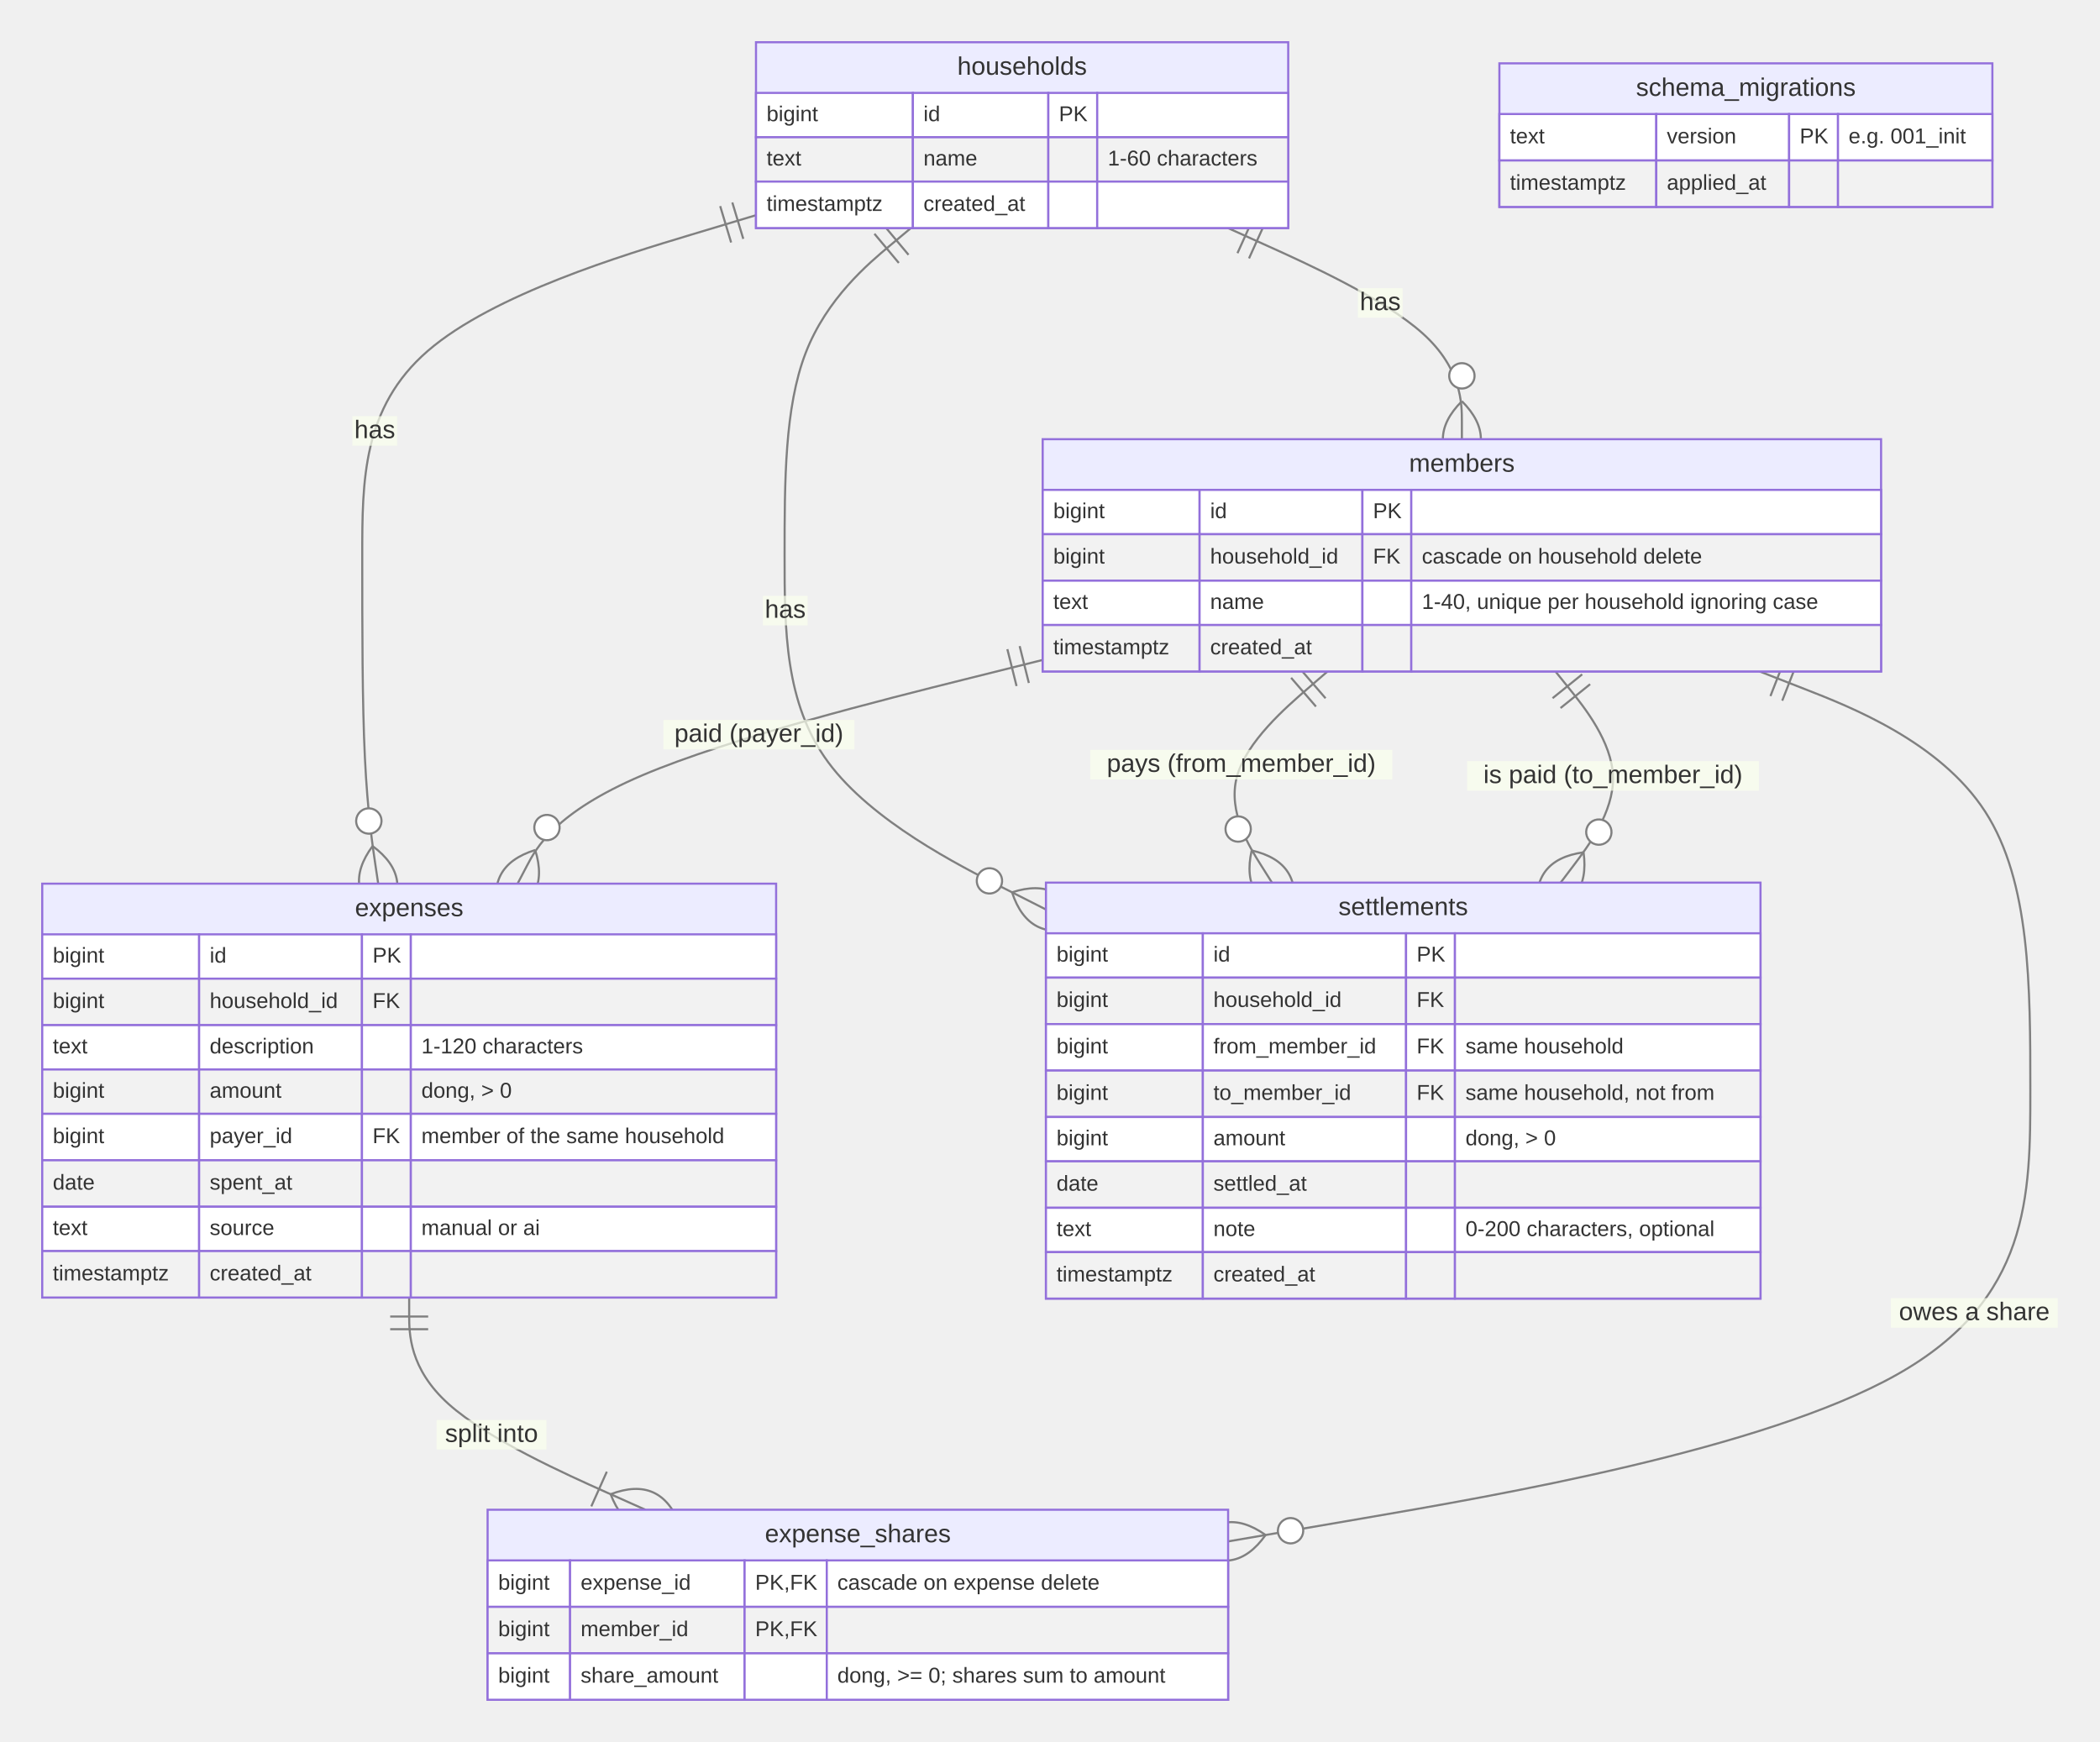
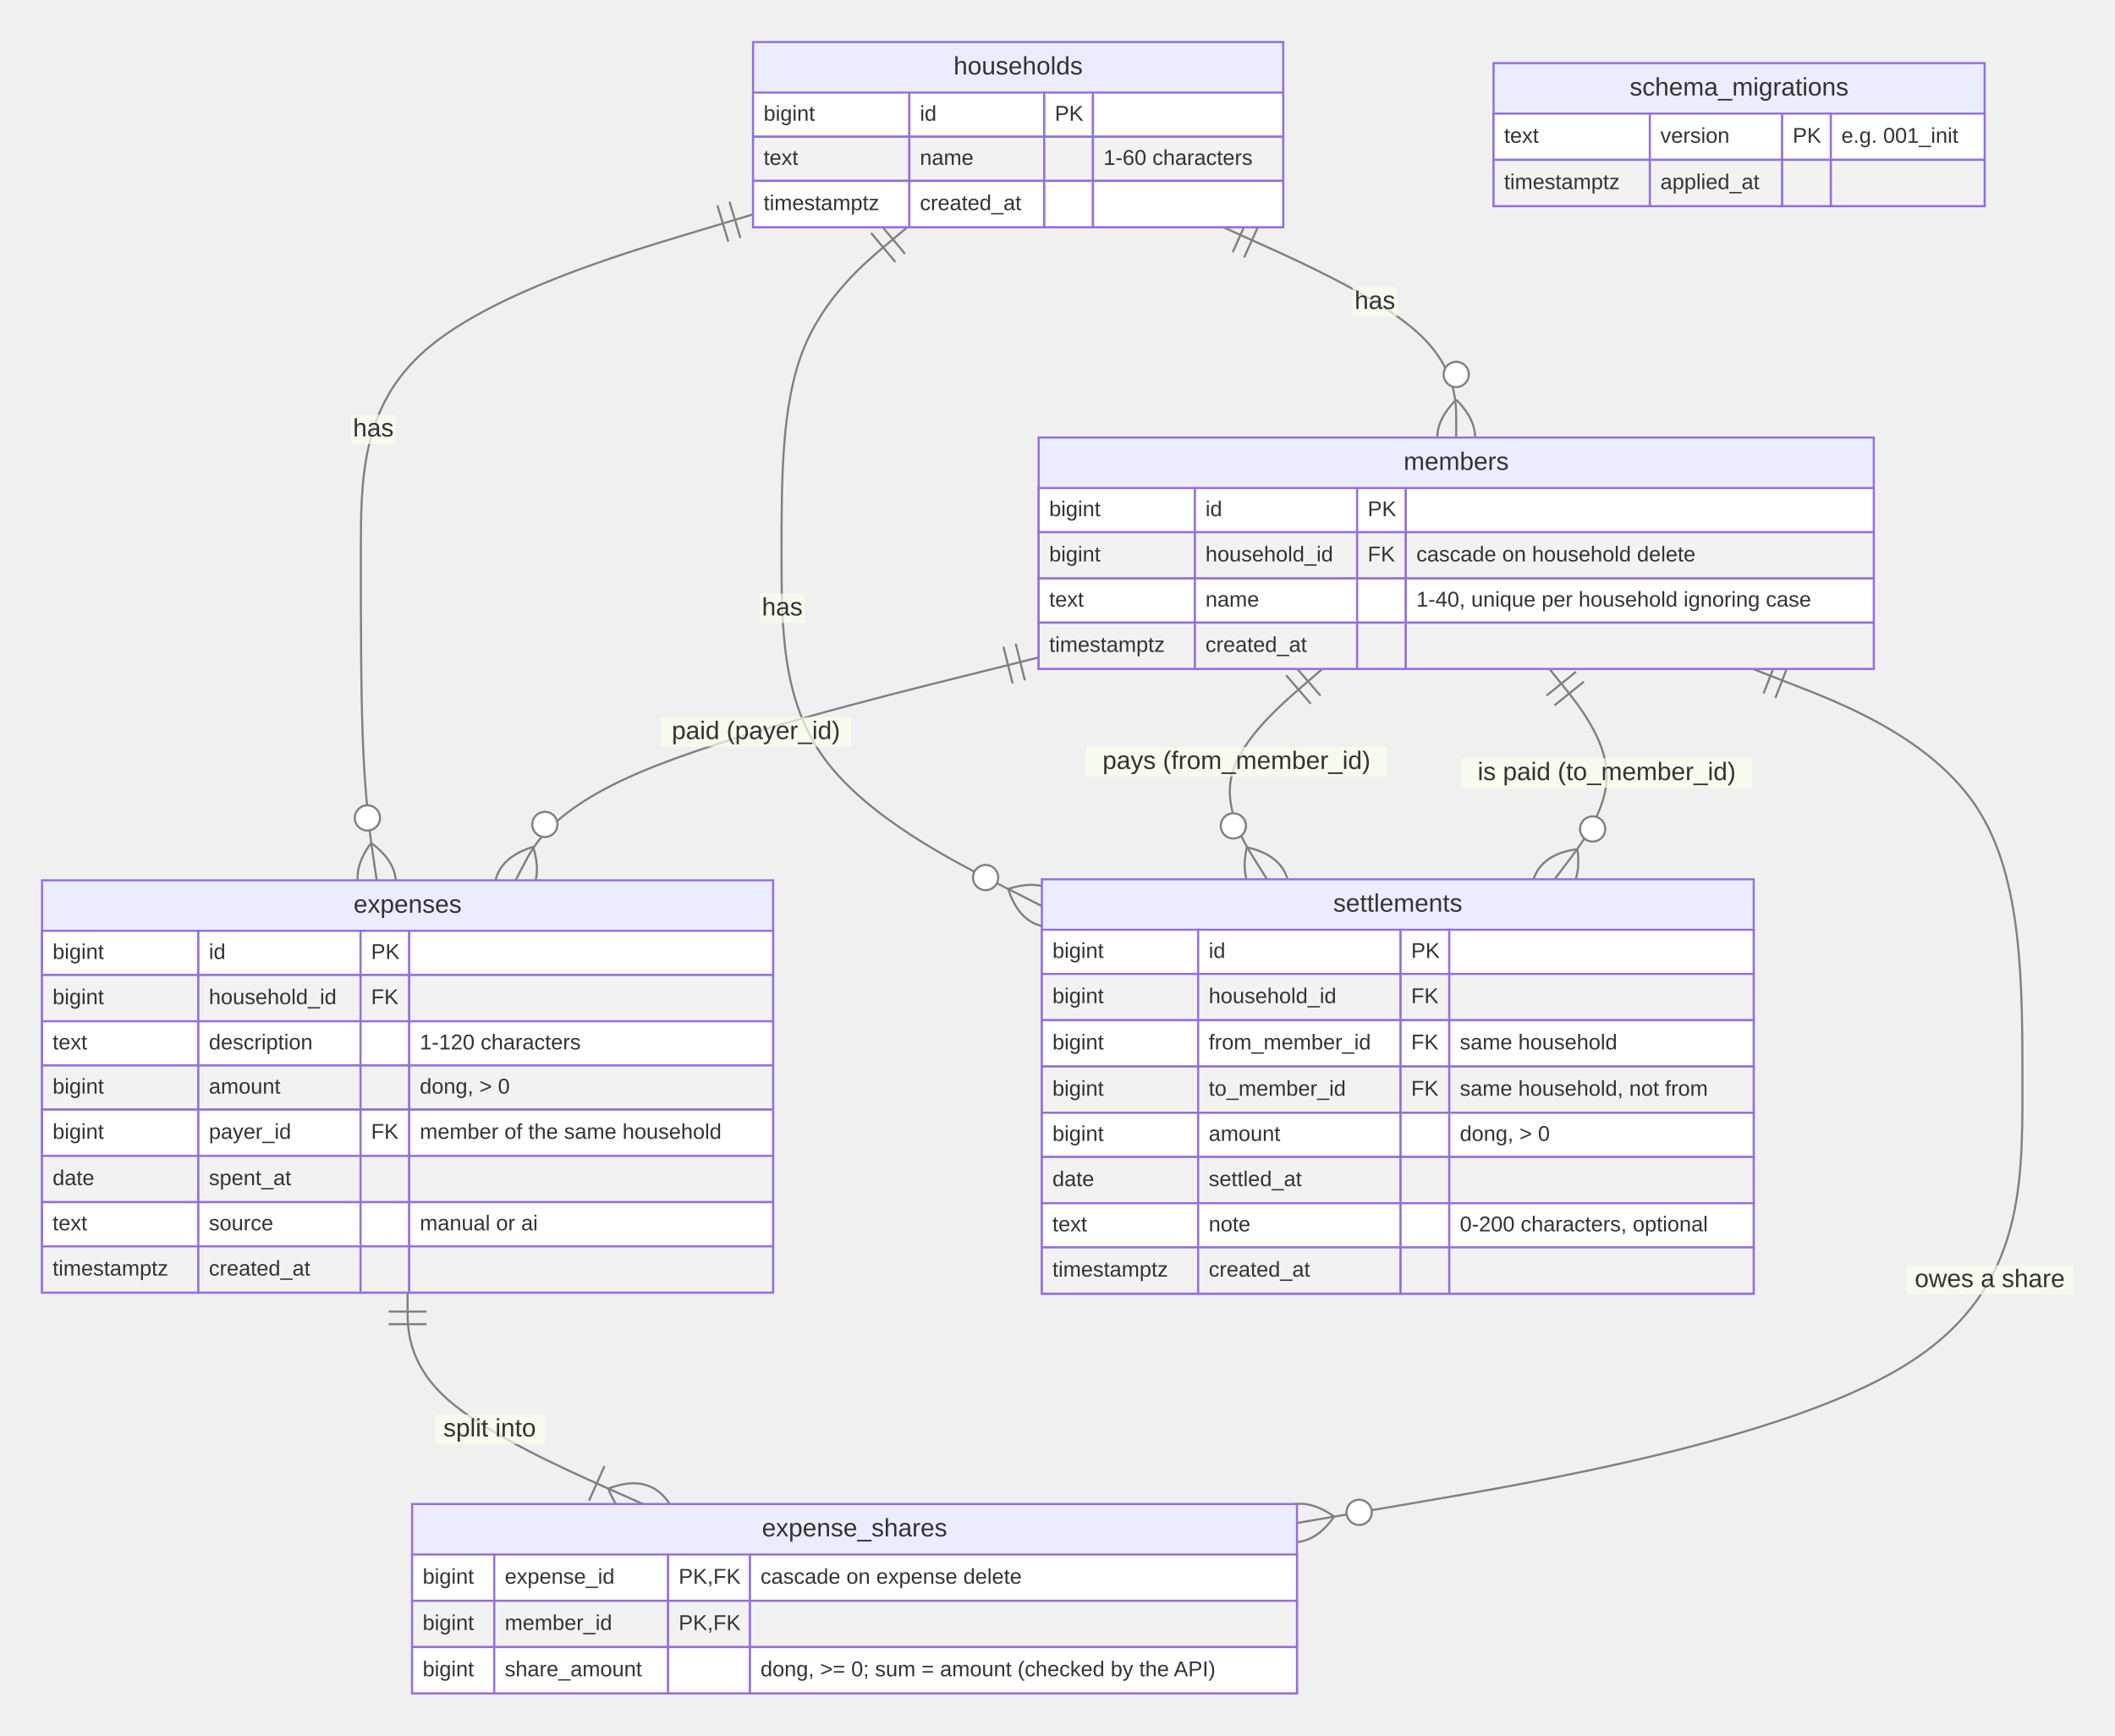
- <svg xmlns="http://www.w3.org/2000/svg" aria-roledescription="er" role="graphics-document document" viewBox="0 0 994.459 825" style="max-width: 994.459px; background-color: white;" width="100%" id="my-svg">
+ <svg xmlns="http://www.w3.org/2000/svg" aria-roledescription="er" role="graphics-document document" viewBox="0 0 1005.459 825" style="max-width: 1005.46px; background-color: white;" width="100%" id="my-svg">
  <style>#my-svg{font-family:"trebuchet ms",verdana,arial,sans-serif;font-size:16px;fill:#333;}#my-svg .error-icon{fill:#552222;}#my-svg .error-text{fill:#552222;stroke:#552222;}#my-svg .edge-thickness-normal{stroke-width:1px;}#my-svg .edge-thickness-thick{stroke-width:3.5px;}#my-svg .edge-pattern-solid{stroke-dasharray:0;}#my-svg .edge-thickness-invisible{stroke-width:0;fill:none;}#my-svg .edge-pattern-dashed{stroke-dasharray:3;}#my-svg .edge-pattern-dotted{stroke-dasharray:2;}#my-svg .marker{fill:#333333;stroke:#333333;}#my-svg .marker.cross{stroke:#333333;}#my-svg svg{font-family:"trebuchet ms",verdana,arial,sans-serif;font-size:16px;}#my-svg p{margin:0;}#my-svg .entityBox{fill:#ECECFF;stroke:#9370DB;}#my-svg .attributeBoxOdd{fill:#ffffff;stroke:#9370DB;}#my-svg .attributeBoxEven{fill:#f2f2f2;stroke:#9370DB;}#my-svg .relationshipLabelBox{fill:hsl(80, 100%, 96.275%);opacity:0.7;background-color:hsl(80, 100%, 96.275%);}#my-svg .relationshipLabelBox rect{opacity:0.5;}#my-svg .relationshipLine{stroke:#333333;}#my-svg .entityTitleText{text-anchor:middle;font-size:18px;fill:#333;}#my-svg #MD_PARENT_START{fill:#f5f5f5!important;stroke:#333333!important;stroke-width:1;}#my-svg #MD_PARENT_END{fill:#f5f5f5!important;stroke:#333333!important;stroke-width:1;}#my-svg :root{--mermaid-font-family:"trebuchet ms",verdana,arial,sans-serif;}</style>
  <g />
  <defs>
    <marker orient="auto" markerHeight="240" markerWidth="190" refY="7" refX="0" id="MD_PARENT_START">
      <path d="M 18,7 L9,13 L1,7 L9,1 Z" />
    </marker>
  </defs>
  <defs>
    <marker orient="auto" markerHeight="28" markerWidth="20" refY="7" refX="19" id="MD_PARENT_END">
      <path d="M 18,7 L9,13 L1,7 L9,1 Z" />
    </marker>
  </defs>
  <defs>
    <marker orient="auto" markerHeight="18" markerWidth="18" refY="9" refX="0" id="ONLY_ONE_START">
      <path d="M9,0 L9,18 M15,0 L15,18" fill="none" stroke="gray" />
    </marker>
  </defs>
  <defs>
    <marker orient="auto" markerHeight="18" markerWidth="18" refY="9" refX="18" id="ONLY_ONE_END">
      <path d="M3,0 L3,18 M9,0 L9,18" fill="none" stroke="gray" />
    </marker>
  </defs>
  <defs>
    <marker orient="auto" markerHeight="18" markerWidth="30" refY="9" refX="0" id="ZERO_OR_ONE_START">
      <circle r="6" cy="9" cx="21" fill="white" stroke="gray" />
      <path d="M9,0 L9,18" fill="none" stroke="gray" />
    </marker>
  </defs>
  <defs>
    <marker orient="auto" markerHeight="18" markerWidth="30" refY="9" refX="30" id="ZERO_OR_ONE_END">
      <circle r="6" cy="9" cx="9" fill="white" stroke="gray" />
      <path d="M21,0 L21,18" fill="none" stroke="gray" />
    </marker>
  </defs>
  <defs>
    <marker orient="auto" markerHeight="36" markerWidth="45" refY="18" refX="18" id="ONE_OR_MORE_START">
      <path d="M0,18 Q 18,0 36,18 Q 18,36 0,18 M42,9 L42,27" fill="none" stroke="gray" />
    </marker>
  </defs>
  <defs>
    <marker orient="auto" markerHeight="36" markerWidth="45" refY="18" refX="27" id="ONE_OR_MORE_END">
      <path d="M3,9 L3,27 M9,18 Q27,0 45,18 Q27,36 9,18" fill="none" stroke="gray" />
    </marker>
  </defs>
  <defs>
    <marker orient="auto" markerHeight="36" markerWidth="57" refY="18" refX="18" id="ZERO_OR_MORE_START">
      <circle r="6" cy="18" cx="48" fill="white" stroke="gray" />
      <path d="M0,18 Q18,0 36,18 Q18,36 0,18" fill="none" stroke="gray" />
    </marker>
  </defs>
  <defs>
    <marker orient="auto" markerHeight="36" markerWidth="57" refY="18" refX="39" id="ZERO_OR_MORE_END">
      <circle r="6" cy="18" cx="9" fill="white" stroke="gray" />
      <path d="M21,18 Q39,0 57,18 Q39,36 21,18" fill="none" stroke="gray" />
    </marker>
  </defs>
  <path style="stroke: gray; fill: none;" marker-start="url(#ONLY_ONE_START)" marker-end="url(#ZERO_OR_MORE_END)" d="M581.501,108L599.964,116.333C618.426,124.667,655.351,141.333,673.814,158C692.276,174.667,692.276,191.333,692.276,199.667L692.276,208" class="er relationshipLine" />
  <path style="stroke: gray; fill: none;" marker-start="url(#ONLY_ONE_START)" marker-end="url(#ZERO_OR_MORE_END)" d="M358.002,101.909L326.926,111.257C295.849,120.606,233.697,139.303,202.62,166.151C171.544,193,171.544,228,171.544,263C171.544,298,171.544,333,172.803,358.917C174.063,384.833,176.582,401.667,177.842,410.083L179.101,418.5" class="er relationshipLine" />
  <path style="stroke: gray; fill: none;" marker-start="url(#ONLY_ONE_START)" marker-end="url(#ZERO_OR_MORE_END)" d="M431.371,108L421.4,116.333C411.429,124.667,391.486,141.333,381.515,167.167C371.544,193,371.544,228,371.544,263C371.544,298,371.544,333,392.171,360.956C412.799,388.913,454.055,409.825,474.683,420.281L495.311,430.738" class="er relationshipLine" />
  <path style="stroke: gray; fill: none;" marker-start="url(#ONLY_ONE_START)" marker-end="url(#ZERO_OR_MORE_END)" d="M493.767,312.541L456.73,321.784C419.693,331.027,345.618,349.514,304.173,367.173C262.727,384.833,253.911,401.667,249.503,410.083L245.094,418.5" class="er relationshipLine" />
  <path style="stroke: gray; fill: none;" marker-start="url(#ONLY_ONE_START)" marker-end="url(#ONE_OR_MORE_END)" d="M193.767,614.5L193.767,622.917C193.767,631.333,193.767,648.167,212.405,664.917C231.043,681.667,268.32,698.333,286.958,706.667L305.596,715" class="er relationshipLine" />
-   <path style="stroke: gray; fill: none;" marker-start="url(#ONLY_ONE_START)" marker-end="url(#ZERO_OR_MORE_END)" d="M833.28,318L854.644,326.333C876.008,334.667,918.737,351.333,940.101,384.417C961.465,417.5,961.465,467,961.465,516.5C961.465,566,961.465,615.5,898.151,651.083C834.836,686.667,708.207,708.333,644.893,719.166L581.579,730" class="er relationshipLine" />
+   <path style="stroke: gray; fill: none;" marker-start="url(#ONLY_ONE_START)" marker-end="url(#ZERO_OR_MORE_END)" d="M833.28,318L854.644,326.333C876.008,334.667,918.737,351.333,940.101,384.417C961.465,417.5,961.465,467,961.465,516.5C961.465,566,961.465,615.5,903.982,650.086C846.499,684.671,731.532,704.342,674.049,714.178L616.566,724.013" class="er relationshipLine" />
  <path style="stroke: gray; fill: none;" marker-start="url(#ONLY_ONE_START)" marker-end="url(#ZERO_OR_MORE_END)" d="M628.645,318L619.004,326.333C609.363,334.667,590.08,351.333,585.698,368C581.315,384.667,591.831,401.333,597.089,409.667L602.347,418" class="er relationshipLine" />
  <path style="stroke: gray; fill: none;" marker-start="url(#ONLY_ONE_START)" marker-end="url(#ZERO_OR_MORE_END)" d="M736.588,318L743.301,326.333C750.015,334.667,763.443,351.333,763.851,368C764.259,384.667,751.647,401.333,745.341,409.667L739.035,418" class="er relationshipLine" />
  <g transform="translate(358.0023,20 )" id="entity-households-91029401-8cf3-5e68-b211-64253104b0e3">
    <rect height="88" width="252.035" y="0" x="0" class="er entityBox" />
    <text style="dominant-baseline: middle; text-anchor: middle; font-size: 12px;" transform="translate(126.0173,12)" y="0" x="0" id="text-entity-households-91029401-8cf3-5e68-b211-64253104b0e3" class="er entityLabel">households</text>
    <rect height="21" width="74.297" y="24" x="0" class="er attributeBoxOdd" />
    <text style="dominant-baseline: middle; font-size: 10.2px;" transform="translate(5,34.5)" y="0" x="0" id="text-entity-households-91029401-8cf3-5e68-b211-64253104b0e3-attr-1-type" class="er entityLabel">bigint</text>
    <rect height="21" width="64.141" y="24" x="74.297" class="er attributeBoxOdd" />
    <text style="dominant-baseline: middle; font-size: 10.2px;" transform="translate(79.29688,34.5)" y="0" x="0" id="text-entity-households-91029401-8cf3-5e68-b211-64253104b0e3-attr-1-name" class="er entityLabel">id</text>
    <rect height="21" width="23.143" y="24" x="138.438" class="er attributeBoxOdd" />
    <text style="dominant-baseline: middle; font-size: 10.2px;" transform="translate(143.4382,34.5)" y="0" x="0" id="text-entity-households-91029401-8cf3-5e68-b211-64253104b0e3-attr-1-key" class="er entityLabel">PK</text>
    <rect height="21" width="90.453" y="24" x="161.582" class="er attributeBoxOdd" />
    <text style="dominant-baseline: middle; font-size: 10.2px;" transform="translate(166.5815,34.5)" y="0" x="0" id="text-entity-households-91029401-8cf3-5e68-b211-64253104b0e3-attr-1-comment" class="er entityLabel" />
    <rect height="21" width="74.297" y="45" x="0" class="er attributeBoxEven" />
    <text style="dominant-baseline: middle; font-size: 10.2px;" transform="translate(5,55.5)" y="0" x="0" id="text-entity-households-91029401-8cf3-5e68-b211-64253104b0e3-attr-2-type" class="er entityLabel">text</text>
    <rect height="21" width="64.141" y="45" x="74.297" class="er attributeBoxEven" />
    <text style="dominant-baseline: middle; font-size: 10.2px;" transform="translate(79.29688,55.5)" y="0" x="0" id="text-entity-households-91029401-8cf3-5e68-b211-64253104b0e3-attr-2-name" class="er entityLabel">name</text>
    <rect height="21" width="23.143" y="45" x="138.438" class="er attributeBoxEven" />
    <text style="dominant-baseline: middle; font-size: 10.2px;" transform="translate(143.4382,55.5)" y="0" x="0" id="text-entity-households-91029401-8cf3-5e68-b211-64253104b0e3-attr-2-key" class="er entityLabel" />
    <rect height="21" width="90.453" y="45" x="161.582" class="er attributeBoxEven" />
    <text style="dominant-baseline: middle; font-size: 10.2px;" transform="translate(166.5815,55.5)" y="0" x="0" id="text-entity-households-91029401-8cf3-5e68-b211-64253104b0e3-attr-2-comment" class="er entityLabel">1-60 characters</text>
    <rect height="22" width="74.297" y="66" x="0" class="er attributeBoxOdd" />
    <text style="dominant-baseline: middle; font-size: 10.2px;" transform="translate(5,77)" y="0" x="0" id="text-entity-households-91029401-8cf3-5e68-b211-64253104b0e3-attr-3-type" class="er entityLabel">timestamptz</text>
    <rect height="22" width="64.141" y="66" x="74.297" class="er attributeBoxOdd" />
    <text style="dominant-baseline: middle; font-size: 10.2px;" transform="translate(79.29688,77)" y="0" x="0" id="text-entity-households-91029401-8cf3-5e68-b211-64253104b0e3-attr-3-name" class="er entityLabel">created_at</text>
    <rect height="22" width="23.143" y="66" x="138.438" class="er attributeBoxOdd" />
    <text style="dominant-baseline: middle; font-size: 10.2px;" transform="translate(143.4382,77)" y="0" x="0" id="text-entity-households-91029401-8cf3-5e68-b211-64253104b0e3-attr-3-key" class="er entityLabel" />
    <rect height="22" width="90.453" y="66" x="161.582" class="er attributeBoxOdd" />
    <text style="dominant-baseline: middle; font-size: 10.2px;" transform="translate(166.5815,77)" y="0" x="0" id="text-entity-households-91029401-8cf3-5e68-b211-64253104b0e3-attr-3-comment" class="er entityLabel" />
  </g>
  <g transform="translate(493.767,208 )" id="entity-members-18123147-34a7-56bb-9d31-e3e8dd51e5b0">
    <rect height="110" width="397.018" y="0" x="0" class="er entityBox" />
    <text style="dominant-baseline: middle; text-anchor: middle; font-size: 12px;" transform="translate(198.5092,12)" y="0" x="0" id="text-entity-members-18123147-34a7-56bb-9d31-e3e8dd51e5b0" class="er entityLabel">members</text>
    <rect height="21" width="74.297" y="24" x="0" class="er attributeBoxOdd" />
    <text style="dominant-baseline: middle; font-size: 10.2px;" transform="translate(5,34.5)" y="0" x="0" id="text-entity-members-18123147-34a7-56bb-9d31-e3e8dd51e5b0-attr-1-type" class="er entityLabel">bigint</text>
    <rect height="21" width="77.109" y="24" x="74.297" class="er attributeBoxOdd" />
    <text style="dominant-baseline: middle; font-size: 10.2px;" transform="translate(79.29688,34.5)" y="0" x="0" id="text-entity-members-18123147-34a7-56bb-9d31-e3e8dd51e5b0-attr-1-name" class="er entityLabel">id</text>
    <rect height="21" width="23.143" y="24" x="151.406" class="er attributeBoxOdd" />
    <text style="dominant-baseline: middle; font-size: 10.2px;" transform="translate(156.4062,34.5)" y="0" x="0" id="text-entity-members-18123147-34a7-56bb-9d31-e3e8dd51e5b0-attr-1-key" class="er entityLabel">PK</text>
    <rect height="21" width="222.469" y="24" x="174.55" class="er attributeBoxOdd" />
    <text style="dominant-baseline: middle; font-size: 10.2px;" transform="translate(179.5496,34.5)" y="0" x="0" id="text-entity-members-18123147-34a7-56bb-9d31-e3e8dd51e5b0-attr-1-comment" class="er entityLabel" />
    <rect height="22" width="74.297" y="45" x="0" class="er attributeBoxEven" />
    <text style="dominant-baseline: middle; font-size: 10.2px;" transform="translate(5,56)" y="0" x="0" id="text-entity-members-18123147-34a7-56bb-9d31-e3e8dd51e5b0-attr-2-type" class="er entityLabel">bigint</text>
    <rect height="22" width="77.109" y="45" x="74.297" class="er attributeBoxEven" />
    <text style="dominant-baseline: middle; font-size: 10.2px;" transform="translate(79.29688,56)" y="0" x="0" id="text-entity-members-18123147-34a7-56bb-9d31-e3e8dd51e5b0-attr-2-name" class="er entityLabel">household_id</text>
    <rect height="22" width="23.143" y="45" x="151.406" class="er attributeBoxEven" />
    <text style="dominant-baseline: middle; font-size: 10.2px;" transform="translate(156.4062,56)" y="0" x="0" id="text-entity-members-18123147-34a7-56bb-9d31-e3e8dd51e5b0-attr-2-key" class="er entityLabel">FK</text>
    <rect height="22" width="222.469" y="45" x="174.55" class="er attributeBoxEven" />
    <text style="dominant-baseline: middle; font-size: 10.2px;" transform="translate(179.5496,56)" y="0" x="0" id="text-entity-members-18123147-34a7-56bb-9d31-e3e8dd51e5b0-attr-2-comment" class="er entityLabel">cascade on household delete</text>
    <rect height="21" width="74.297" y="67" x="0" class="er attributeBoxOdd" />
    <text style="dominant-baseline: middle; font-size: 10.2px;" transform="translate(5,77.5)" y="0" x="0" id="text-entity-members-18123147-34a7-56bb-9d31-e3e8dd51e5b0-attr-3-type" class="er entityLabel">text</text>
    <rect height="21" width="77.109" y="67" x="74.297" class="er attributeBoxOdd" />
    <text style="dominant-baseline: middle; font-size: 10.2px;" transform="translate(79.29688,77.5)" y="0" x="0" id="text-entity-members-18123147-34a7-56bb-9d31-e3e8dd51e5b0-attr-3-name" class="er entityLabel">name</text>
    <rect height="21" width="23.143" y="67" x="151.406" class="er attributeBoxOdd" />
    <text style="dominant-baseline: middle; font-size: 10.2px;" transform="translate(156.4062,77.5)" y="0" x="0" id="text-entity-members-18123147-34a7-56bb-9d31-e3e8dd51e5b0-attr-3-key" class="er entityLabel" />
    <rect height="21" width="222.469" y="67" x="174.55" class="er attributeBoxOdd" />
    <text style="dominant-baseline: middle; font-size: 10.2px;" transform="translate(179.5496,77.5)" y="0" x="0" id="text-entity-members-18123147-34a7-56bb-9d31-e3e8dd51e5b0-attr-3-comment" class="er entityLabel">1-40, unique per household ignoring case</text>
    <rect height="22" width="74.297" y="88" x="0" class="er attributeBoxEven" />
    <text style="dominant-baseline: middle; font-size: 10.2px;" transform="translate(5,99)" y="0" x="0" id="text-entity-members-18123147-34a7-56bb-9d31-e3e8dd51e5b0-attr-4-type" class="er entityLabel">timestamptz</text>
    <rect height="22" width="77.109" y="88" x="74.297" class="er attributeBoxEven" />
    <text style="dominant-baseline: middle; font-size: 10.2px;" transform="translate(79.29688,99)" y="0" x="0" id="text-entity-members-18123147-34a7-56bb-9d31-e3e8dd51e5b0-attr-4-name" class="er entityLabel">created_at</text>
    <rect height="22" width="23.143" y="88" x="151.406" class="er attributeBoxEven" />
    <text style="dominant-baseline: middle; font-size: 10.2px;" transform="translate(156.4062,99)" y="0" x="0" id="text-entity-members-18123147-34a7-56bb-9d31-e3e8dd51e5b0-attr-4-key" class="er entityLabel" />
    <rect height="22" width="222.469" y="88" x="174.55" class="er attributeBoxEven" />
    <text style="dominant-baseline: middle; font-size: 10.2px;" transform="translate(179.5496,99)" y="0" x="0" id="text-entity-members-18123147-34a7-56bb-9d31-e3e8dd51e5b0-attr-4-comment" class="er entityLabel" />
  </g>
  <g transform="translate(20,418.5 )" id="entity-expenses-d595b915-49dc-5fe0-9d49-0576019ba716">
    <rect height="196" width="347.534" y="0" x="0" class="er entityBox" />
    <text style="dominant-baseline: middle; text-anchor: middle; font-size: 12px;" transform="translate(173.767,12)" y="0" x="0" id="text-entity-expenses-d595b915-49dc-5fe0-9d49-0576019ba716" class="er entityLabel">expenses</text>
    <rect height="21" width="74.297" y="24" x="0" class="er attributeBoxOdd" />
    <text style="dominant-baseline: middle; font-size: 10.2px;" transform="translate(5,34.5)" y="0" x="0" id="text-entity-expenses-d595b915-49dc-5fe0-9d49-0576019ba716-attr-1-type" class="er entityLabel">bigint</text>
    <rect height="21" width="77.109" y="24" x="74.297" class="er attributeBoxOdd" />
    <text style="dominant-baseline: middle; font-size: 10.2px;" transform="translate(79.29688,34.5)" y="0" x="0" id="text-entity-expenses-d595b915-49dc-5fe0-9d49-0576019ba716-attr-1-name" class="er entityLabel">id</text>
    <rect height="21" width="23.143" y="24" x="151.406" class="er attributeBoxOdd" />
    <text style="dominant-baseline: middle; font-size: 10.2px;" transform="translate(156.4062,34.5)" y="0" x="0" id="text-entity-expenses-d595b915-49dc-5fe0-9d49-0576019ba716-attr-1-key" class="er entityLabel">PK</text>
    <rect height="21" width="172.984" y="24" x="174.55" class="er attributeBoxOdd" />
    <text style="dominant-baseline: middle; font-size: 10.2px;" transform="translate(179.5496,34.5)" y="0" x="0" id="text-entity-expenses-d595b915-49dc-5fe0-9d49-0576019ba716-attr-1-comment" class="er entityLabel" />
    <rect height="22" width="74.297" y="45" x="0" class="er attributeBoxEven" />
    <text style="dominant-baseline: middle; font-size: 10.2px;" transform="translate(5,56)" y="0" x="0" id="text-entity-expenses-d595b915-49dc-5fe0-9d49-0576019ba716-attr-2-type" class="er entityLabel">bigint</text>
    <rect height="22" width="77.109" y="45" x="74.297" class="er attributeBoxEven" />
    <text style="dominant-baseline: middle; font-size: 10.2px;" transform="translate(79.29688,56)" y="0" x="0" id="text-entity-expenses-d595b915-49dc-5fe0-9d49-0576019ba716-attr-2-name" class="er entityLabel">household_id</text>
    <rect height="22" width="23.143" y="45" x="151.406" class="er attributeBoxEven" />
    <text style="dominant-baseline: middle; font-size: 10.2px;" transform="translate(156.4062,56)" y="0" x="0" id="text-entity-expenses-d595b915-49dc-5fe0-9d49-0576019ba716-attr-2-key" class="er entityLabel">FK</text>
    <rect height="22" width="172.984" y="45" x="174.55" class="er attributeBoxEven" />
    <text style="dominant-baseline: middle; font-size: 10.2px;" transform="translate(179.5496,56)" y="0" x="0" id="text-entity-expenses-d595b915-49dc-5fe0-9d49-0576019ba716-attr-2-comment" class="er entityLabel" />
    <rect height="21" width="74.297" y="67" x="0" class="er attributeBoxOdd" />
    <text style="dominant-baseline: middle; font-size: 10.2px;" transform="translate(5,77.5)" y="0" x="0" id="text-entity-expenses-d595b915-49dc-5fe0-9d49-0576019ba716-attr-3-type" class="er entityLabel">text</text>
    <rect height="21" width="77.109" y="67" x="74.297" class="er attributeBoxOdd" />
    <text style="dominant-baseline: middle; font-size: 10.2px;" transform="translate(79.29688,77.5)" y="0" x="0" id="text-entity-expenses-d595b915-49dc-5fe0-9d49-0576019ba716-attr-3-name" class="er entityLabel">description</text>
    <rect height="21" width="23.143" y="67" x="151.406" class="er attributeBoxOdd" />
    <text style="dominant-baseline: middle; font-size: 10.2px;" transform="translate(156.4062,77.5)" y="0" x="0" id="text-entity-expenses-d595b915-49dc-5fe0-9d49-0576019ba716-attr-3-key" class="er entityLabel" />
    <rect height="21" width="172.984" y="67" x="174.55" class="er attributeBoxOdd" />
    <text style="dominant-baseline: middle; font-size: 10.2px;" transform="translate(179.5496,77.5)" y="0" x="0" id="text-entity-expenses-d595b915-49dc-5fe0-9d49-0576019ba716-attr-3-comment" class="er entityLabel">1-120 characters</text>
    <rect height="21" width="74.297" y="88" x="0" class="er attributeBoxEven" />
    <text style="dominant-baseline: middle; font-size: 10.2px;" transform="translate(5,98.5)" y="0" x="0" id="text-entity-expenses-d595b915-49dc-5fe0-9d49-0576019ba716-attr-4-type" class="er entityLabel">bigint</text>
    <rect height="21" width="77.109" y="88" x="74.297" class="er attributeBoxEven" />
    <text style="dominant-baseline: middle; font-size: 10.2px;" transform="translate(79.29688,98.5)" y="0" x="0" id="text-entity-expenses-d595b915-49dc-5fe0-9d49-0576019ba716-attr-4-name" class="er entityLabel">amount</text>
    <rect height="21" width="23.143" y="88" x="151.406" class="er attributeBoxEven" />
    <text style="dominant-baseline: middle; font-size: 10.2px;" transform="translate(156.4062,98.5)" y="0" x="0" id="text-entity-expenses-d595b915-49dc-5fe0-9d49-0576019ba716-attr-4-key" class="er entityLabel" />
    <rect height="21" width="172.984" y="88" x="174.55" class="er attributeBoxEven" />
    <text style="dominant-baseline: middle; font-size: 10.2px;" transform="translate(179.5496,98.5)" y="0" x="0" id="text-entity-expenses-d595b915-49dc-5fe0-9d49-0576019ba716-attr-4-comment" class="er entityLabel">dong, &gt; 0</text>
    <rect height="22" width="74.297" y="109" x="0" class="er attributeBoxOdd" />
    <text style="dominant-baseline: middle; font-size: 10.2px;" transform="translate(5,120)" y="0" x="0" id="text-entity-expenses-d595b915-49dc-5fe0-9d49-0576019ba716-attr-5-type" class="er entityLabel">bigint</text>
    <rect height="22" width="77.109" y="109" x="74.297" class="er attributeBoxOdd" />
    <text style="dominant-baseline: middle; font-size: 10.2px;" transform="translate(79.29688,120)" y="0" x="0" id="text-entity-expenses-d595b915-49dc-5fe0-9d49-0576019ba716-attr-5-name" class="er entityLabel">payer_id</text>
    <rect height="22" width="23.143" y="109" x="151.406" class="er attributeBoxOdd" />
    <text style="dominant-baseline: middle; font-size: 10.2px;" transform="translate(156.4062,120)" y="0" x="0" id="text-entity-expenses-d595b915-49dc-5fe0-9d49-0576019ba716-attr-5-key" class="er entityLabel">FK</text>
    <rect height="22" width="172.984" y="109" x="174.55" class="er attributeBoxOdd" />
    <text style="dominant-baseline: middle; font-size: 10.2px;" transform="translate(179.5496,120)" y="0" x="0" id="text-entity-expenses-d595b915-49dc-5fe0-9d49-0576019ba716-attr-5-comment" class="er entityLabel">member of the same household</text>
    <rect height="22" width="74.297" y="131" x="0" class="er attributeBoxEven" />
    <text style="dominant-baseline: middle; font-size: 10.2px;" transform="translate(5,142)" y="0" x="0" id="text-entity-expenses-d595b915-49dc-5fe0-9d49-0576019ba716-attr-6-type" class="er entityLabel">date</text>
    <rect height="22" width="77.109" y="131" x="74.297" class="er attributeBoxEven" />
    <text style="dominant-baseline: middle; font-size: 10.2px;" transform="translate(79.29688,142)" y="0" x="0" id="text-entity-expenses-d595b915-49dc-5fe0-9d49-0576019ba716-attr-6-name" class="er entityLabel">spent_at</text>
    <rect height="22" width="23.143" y="131" x="151.406" class="er attributeBoxEven" />
    <text style="dominant-baseline: middle; font-size: 10.2px;" transform="translate(156.4062,142)" y="0" x="0" id="text-entity-expenses-d595b915-49dc-5fe0-9d49-0576019ba716-attr-6-key" class="er entityLabel" />
    <rect height="22" width="172.984" y="131" x="174.55" class="er attributeBoxEven" />
    <text style="dominant-baseline: middle; font-size: 10.2px;" transform="translate(179.5496,142)" y="0" x="0" id="text-entity-expenses-d595b915-49dc-5fe0-9d49-0576019ba716-attr-6-comment" class="er entityLabel" />
    <rect height="21" width="74.297" y="153" x="0" class="er attributeBoxOdd" />
    <text style="dominant-baseline: middle; font-size: 10.2px;" transform="translate(5,163.5)" y="0" x="0" id="text-entity-expenses-d595b915-49dc-5fe0-9d49-0576019ba716-attr-7-type" class="er entityLabel">text</text>
    <rect height="21" width="77.109" y="153" x="74.297" class="er attributeBoxOdd" />
    <text style="dominant-baseline: middle; font-size: 10.2px;" transform="translate(79.29688,163.5)" y="0" x="0" id="text-entity-expenses-d595b915-49dc-5fe0-9d49-0576019ba716-attr-7-name" class="er entityLabel">source</text>
    <rect height="21" width="23.143" y="153" x="151.406" class="er attributeBoxOdd" />
    <text style="dominant-baseline: middle; font-size: 10.2px;" transform="translate(156.4062,163.5)" y="0" x="0" id="text-entity-expenses-d595b915-49dc-5fe0-9d49-0576019ba716-attr-7-key" class="er entityLabel" />
    <rect height="21" width="172.984" y="153" x="174.55" class="er attributeBoxOdd" />
    <text style="dominant-baseline: middle; font-size: 10.2px;" transform="translate(179.5496,163.5)" y="0" x="0" id="text-entity-expenses-d595b915-49dc-5fe0-9d49-0576019ba716-attr-7-comment" class="er entityLabel">manual or ai</text>
    <rect height="22" width="74.297" y="174" x="0" class="er attributeBoxEven" />
    <text style="dominant-baseline: middle; font-size: 10.2px;" transform="translate(5,185)" y="0" x="0" id="text-entity-expenses-d595b915-49dc-5fe0-9d49-0576019ba716-attr-8-type" class="er entityLabel">timestamptz</text>
    <rect height="22" width="77.109" y="174" x="74.297" class="er attributeBoxEven" />
    <text style="dominant-baseline: middle; font-size: 10.2px;" transform="translate(79.29688,185)" y="0" x="0" id="text-entity-expenses-d595b915-49dc-5fe0-9d49-0576019ba716-attr-8-name" class="er entityLabel">created_at</text>
    <rect height="22" width="23.143" y="174" x="151.406" class="er attributeBoxEven" />
    <text style="dominant-baseline: middle; font-size: 10.2px;" transform="translate(156.4062,185)" y="0" x="0" id="text-entity-expenses-d595b915-49dc-5fe0-9d49-0576019ba716-attr-8-key" class="er entityLabel" />
    <rect height="22" width="172.984" y="174" x="174.55" class="er attributeBoxEven" />
    <text style="dominant-baseline: middle; font-size: 10.2px;" transform="translate(179.5496,185)" y="0" x="0" id="text-entity-expenses-d595b915-49dc-5fe0-9d49-0576019ba716-attr-8-comment" class="er entityLabel" />
  </g>
  <g transform="translate(495.3106,418 )" id="entity-settlements-b18fad73-b9ba-53d4-97b0-c6414de431c1">
    <rect height="197" width="338.378" y="0" x="0" class="er entityBox" />
    <text style="dominant-baseline: middle; text-anchor: middle; font-size: 12px;" transform="translate(169.1889,12)" y="0" x="0" id="text-entity-settlements-b18fad73-b9ba-53d4-97b0-c6414de431c1" class="er entityLabel">settlements</text>
    <rect height="21" width="74.297" y="24" x="0" class="er attributeBoxOdd" />
    <text style="dominant-baseline: middle; font-size: 10.2px;" transform="translate(5,34.5)" y="0" x="0" id="text-entity-settlements-b18fad73-b9ba-53d4-97b0-c6414de431c1-attr-1-type" class="er entityLabel">bigint</text>
    <rect height="21" width="96.234" y="24" x="74.297" class="er attributeBoxOdd" />
    <text style="dominant-baseline: middle; font-size: 10.2px;" transform="translate(79.29688,34.5)" y="0" x="0" id="text-entity-settlements-b18fad73-b9ba-53d4-97b0-c6414de431c1-attr-1-name" class="er entityLabel">id</text>
    <rect height="21" width="23.143" y="24" x="170.531" class="er attributeBoxOdd" />
    <text style="dominant-baseline: middle; font-size: 10.2px;" transform="translate(175.5312,34.5)" y="0" x="0" id="text-entity-settlements-b18fad73-b9ba-53d4-97b0-c6414de431c1-attr-1-key" class="er entityLabel">PK</text>
    <rect height="21" width="144.703" y="24" x="193.675" class="er attributeBoxOdd" />
    <text style="dominant-baseline: middle; font-size: 10.2px;" transform="translate(198.6746,34.5)" y="0" x="0" id="text-entity-settlements-b18fad73-b9ba-53d4-97b0-c6414de431c1-attr-1-comment" class="er entityLabel" />
    <rect height="22" width="74.297" y="45" x="0" class="er attributeBoxEven" />
    <text style="dominant-baseline: middle; font-size: 10.2px;" transform="translate(5,56)" y="0" x="0" id="text-entity-settlements-b18fad73-b9ba-53d4-97b0-c6414de431c1-attr-2-type" class="er entityLabel">bigint</text>
    <rect height="22" width="96.234" y="45" x="74.297" class="er attributeBoxEven" />
    <text style="dominant-baseline: middle; font-size: 10.2px;" transform="translate(79.29688,56)" y="0" x="0" id="text-entity-settlements-b18fad73-b9ba-53d4-97b0-c6414de431c1-attr-2-name" class="er entityLabel">household_id</text>
    <rect height="22" width="23.143" y="45" x="170.531" class="er attributeBoxEven" />
    <text style="dominant-baseline: middle; font-size: 10.2px;" transform="translate(175.5312,56)" y="0" x="0" id="text-entity-settlements-b18fad73-b9ba-53d4-97b0-c6414de431c1-attr-2-key" class="er entityLabel">FK</text>
    <rect height="22" width="144.703" y="45" x="193.675" class="er attributeBoxEven" />
    <text style="dominant-baseline: middle; font-size: 10.2px;" transform="translate(198.6746,56)" y="0" x="0" id="text-entity-settlements-b18fad73-b9ba-53d4-97b0-c6414de431c1-attr-2-comment" class="er entityLabel" />
    <rect height="22" width="74.297" y="67" x="0" class="er attributeBoxOdd" />
    <text style="dominant-baseline: middle; font-size: 10.2px;" transform="translate(5,78)" y="0" x="0" id="text-entity-settlements-b18fad73-b9ba-53d4-97b0-c6414de431c1-attr-3-type" class="er entityLabel">bigint</text>
    <rect height="22" width="96.234" y="67" x="74.297" class="er attributeBoxOdd" />
    <text style="dominant-baseline: middle; font-size: 10.2px;" transform="translate(79.29688,78)" y="0" x="0" id="text-entity-settlements-b18fad73-b9ba-53d4-97b0-c6414de431c1-attr-3-name" class="er entityLabel">from_member_id</text>
    <rect height="22" width="23.143" y="67" x="170.531" class="er attributeBoxOdd" />
    <text style="dominant-baseline: middle; font-size: 10.2px;" transform="translate(175.5312,78)" y="0" x="0" id="text-entity-settlements-b18fad73-b9ba-53d4-97b0-c6414de431c1-attr-3-key" class="er entityLabel">FK</text>
    <rect height="22" width="144.703" y="67" x="193.675" class="er attributeBoxOdd" />
    <text style="dominant-baseline: middle; font-size: 10.2px;" transform="translate(198.6746,78)" y="0" x="0" id="text-entity-settlements-b18fad73-b9ba-53d4-97b0-c6414de431c1-attr-3-comment" class="er entityLabel">same household</text>
    <rect height="22" width="74.297" y="89" x="0" class="er attributeBoxEven" />
    <text style="dominant-baseline: middle; font-size: 10.2px;" transform="translate(5,100)" y="0" x="0" id="text-entity-settlements-b18fad73-b9ba-53d4-97b0-c6414de431c1-attr-4-type" class="er entityLabel">bigint</text>
    <rect height="22" width="96.234" y="89" x="74.297" class="er attributeBoxEven" />
    <text style="dominant-baseline: middle; font-size: 10.2px;" transform="translate(79.29688,100)" y="0" x="0" id="text-entity-settlements-b18fad73-b9ba-53d4-97b0-c6414de431c1-attr-4-name" class="er entityLabel">to_member_id</text>
    <rect height="22" width="23.143" y="89" x="170.531" class="er attributeBoxEven" />
    <text style="dominant-baseline: middle; font-size: 10.2px;" transform="translate(175.5312,100)" y="0" x="0" id="text-entity-settlements-b18fad73-b9ba-53d4-97b0-c6414de431c1-attr-4-key" class="er entityLabel">FK</text>
    <rect height="22" width="144.703" y="89" x="193.675" class="er attributeBoxEven" />
    <text style="dominant-baseline: middle; font-size: 10.2px;" transform="translate(198.6746,100)" y="0" x="0" id="text-entity-settlements-b18fad73-b9ba-53d4-97b0-c6414de431c1-attr-4-comment" class="er entityLabel">same household, not from</text>
    <rect height="21" width="74.297" y="111" x="0" class="er attributeBoxOdd" />
    <text style="dominant-baseline: middle; font-size: 10.2px;" transform="translate(5,121.5)" y="0" x="0" id="text-entity-settlements-b18fad73-b9ba-53d4-97b0-c6414de431c1-attr-5-type" class="er entityLabel">bigint</text>
    <rect height="21" width="96.234" y="111" x="74.297" class="er attributeBoxOdd" />
    <text style="dominant-baseline: middle; font-size: 10.2px;" transform="translate(79.29688,121.5)" y="0" x="0" id="text-entity-settlements-b18fad73-b9ba-53d4-97b0-c6414de431c1-attr-5-name" class="er entityLabel">amount</text>
    <rect height="21" width="23.143" y="111" x="170.531" class="er attributeBoxOdd" />
    <text style="dominant-baseline: middle; font-size: 10.2px;" transform="translate(175.5312,121.5)" y="0" x="0" id="text-entity-settlements-b18fad73-b9ba-53d4-97b0-c6414de431c1-attr-5-key" class="er entityLabel" />
    <rect height="21" width="144.703" y="111" x="193.675" class="er attributeBoxOdd" />
    <text style="dominant-baseline: middle; font-size: 10.2px;" transform="translate(198.6746,121.5)" y="0" x="0" id="text-entity-settlements-b18fad73-b9ba-53d4-97b0-c6414de431c1-attr-5-comment" class="er entityLabel">dong, &gt; 0</text>
    <rect height="22" width="74.297" y="132" x="0" class="er attributeBoxEven" />
    <text style="dominant-baseline: middle; font-size: 10.2px;" transform="translate(5,143)" y="0" x="0" id="text-entity-settlements-b18fad73-b9ba-53d4-97b0-c6414de431c1-attr-6-type" class="er entityLabel">date</text>
    <rect height="22" width="96.234" y="132" x="74.297" class="er attributeBoxEven" />
    <text style="dominant-baseline: middle; font-size: 10.2px;" transform="translate(79.29688,143)" y="0" x="0" id="text-entity-settlements-b18fad73-b9ba-53d4-97b0-c6414de431c1-attr-6-name" class="er entityLabel">settled_at</text>
    <rect height="22" width="23.143" y="132" x="170.531" class="er attributeBoxEven" />
    <text style="dominant-baseline: middle; font-size: 10.2px;" transform="translate(175.5312,143)" y="0" x="0" id="text-entity-settlements-b18fad73-b9ba-53d4-97b0-c6414de431c1-attr-6-key" class="er entityLabel" />
    <rect height="22" width="144.703" y="132" x="193.675" class="er attributeBoxEven" />
    <text style="dominant-baseline: middle; font-size: 10.2px;" transform="translate(198.6746,143)" y="0" x="0" id="text-entity-settlements-b18fad73-b9ba-53d4-97b0-c6414de431c1-attr-6-comment" class="er entityLabel" />
    <rect height="21" width="74.297" y="154" x="0" class="er attributeBoxOdd" />
    <text style="dominant-baseline: middle; font-size: 10.2px;" transform="translate(5,164.5)" y="0" x="0" id="text-entity-settlements-b18fad73-b9ba-53d4-97b0-c6414de431c1-attr-7-type" class="er entityLabel">text</text>
    <rect height="21" width="96.234" y="154" x="74.297" class="er attributeBoxOdd" />
    <text style="dominant-baseline: middle; font-size: 10.2px;" transform="translate(79.29688,164.5)" y="0" x="0" id="text-entity-settlements-b18fad73-b9ba-53d4-97b0-c6414de431c1-attr-7-name" class="er entityLabel">note</text>
    <rect height="21" width="23.143" y="154" x="170.531" class="er attributeBoxOdd" />
    <text style="dominant-baseline: middle; font-size: 10.2px;" transform="translate(175.5312,164.5)" y="0" x="0" id="text-entity-settlements-b18fad73-b9ba-53d4-97b0-c6414de431c1-attr-7-key" class="er entityLabel" />
    <rect height="21" width="144.703" y="154" x="193.675" class="er attributeBoxOdd" />
    <text style="dominant-baseline: middle; font-size: 10.2px;" transform="translate(198.6746,164.5)" y="0" x="0" id="text-entity-settlements-b18fad73-b9ba-53d4-97b0-c6414de431c1-attr-7-comment" class="er entityLabel">0-200 characters, optional</text>
    <rect height="22" width="74.297" y="175" x="0" class="er attributeBoxEven" />
    <text style="dominant-baseline: middle; font-size: 10.2px;" transform="translate(5,186)" y="0" x="0" id="text-entity-settlements-b18fad73-b9ba-53d4-97b0-c6414de431c1-attr-8-type" class="er entityLabel">timestamptz</text>
    <rect height="22" width="96.234" y="175" x="74.297" class="er attributeBoxEven" />
    <text style="dominant-baseline: middle; font-size: 10.2px;" transform="translate(79.29688,186)" y="0" x="0" id="text-entity-settlements-b18fad73-b9ba-53d4-97b0-c6414de431c1-attr-8-name" class="er entityLabel">created_at</text>
    <rect height="22" width="23.143" y="175" x="170.531" class="er attributeBoxEven" />
    <text style="dominant-baseline: middle; font-size: 10.2px;" transform="translate(175.5312,186)" y="0" x="0" id="text-entity-settlements-b18fad73-b9ba-53d4-97b0-c6414de431c1-attr-8-key" class="er entityLabel" />
    <rect height="22" width="144.703" y="175" x="193.675" class="er attributeBoxEven" />
    <text style="dominant-baseline: middle; font-size: 10.2px;" transform="translate(198.6746,186)" y="0" x="0" id="text-entity-settlements-b18fad73-b9ba-53d4-97b0-c6414de431c1-attr-8-comment" class="er entityLabel" />
  </g>
-   <g transform="translate(230.9073,715 )" id="entity-expenseshares-d3b23634-8d29-5cdc-a736-2a7850fa4f5e">
-     <rect height="90" width="350.671" y="0" x="0" class="er entityBox" />
-     <text style="dominant-baseline: middle; text-anchor: middle; font-size: 12px;" transform="translate(175.3357,12)" y="0" x="0" id="text-entity-expenseshares-d3b23634-8d29-5cdc-a736-2a7850fa4f5e" class="er entityLabel">expense_shares</text>
+   <g transform="translate(195.9202,715 )" id="entity-expenseshares-d3b23634-8d29-5cdc-a736-2a7850fa4f5e">
+     <rect height="90" width="420.646" y="0" x="0" class="er entityBox" />
+     <text style="dominant-baseline: middle; text-anchor: middle; font-size: 12px;" transform="translate(210.3228,12)" y="0" x="0" id="text-entity-expenseshares-d3b23634-8d29-5cdc-a736-2a7850fa4f5e" class="er entityLabel">expense_shares</text>
    <rect height="22" width="39.051" y="24" x="0" class="er attributeBoxOdd" />
    <text style="dominant-baseline: middle; font-size: 10.2px;" transform="translate(5,35)" y="0" x="0" id="text-entity-expenseshares-d3b23634-8d29-5cdc-a736-2a7850fa4f5e-attr-1-type" class="er entityLabel">bigint</text>
    <rect height="22" width="82.646" y="24" x="39.051" class="er attributeBoxOdd" />
    <text style="dominant-baseline: middle; font-size: 10.2px;" transform="translate(44.0509,35)" y="0" x="0" id="text-entity-expenseshares-d3b23634-8d29-5cdc-a736-2a7850fa4f5e-attr-1-name" class="er entityLabel">expense_id</text>
    <rect height="22" width="38.922" y="24" x="121.697" class="er attributeBoxOdd" />
    <text style="dominant-baseline: middle; font-size: 10.2px;" transform="translate(126.6969,35)" y="0" x="0" id="text-entity-expenseshares-d3b23634-8d29-5cdc-a736-2a7850fa4f5e-attr-1-key" class="er entityLabel">PK,FK</text>
-     <rect height="22" width="190.052" y="24" x="160.619" class="er attributeBoxOdd" />
+     <rect height="22" width="260.027" y="24" x="160.619" class="er attributeBoxOdd" />
    <text style="dominant-baseline: middle; font-size: 10.2px;" transform="translate(165.6189,35)" y="0" x="0" id="text-entity-expenseshares-d3b23634-8d29-5cdc-a736-2a7850fa4f5e-attr-1-comment" class="er entityLabel">cascade on expense delete</text>
    <rect height="22" width="39.051" y="46" x="0" class="er attributeBoxEven" />
    <text style="dominant-baseline: middle; font-size: 10.2px;" transform="translate(5,57)" y="0" x="0" id="text-entity-expenseshares-d3b23634-8d29-5cdc-a736-2a7850fa4f5e-attr-2-type" class="er entityLabel">bigint</text>
    <rect height="22" width="82.646" y="46" x="39.051" class="er attributeBoxEven" />
    <text style="dominant-baseline: middle; font-size: 10.2px;" transform="translate(44.0509,57)" y="0" x="0" id="text-entity-expenseshares-d3b23634-8d29-5cdc-a736-2a7850fa4f5e-attr-2-name" class="er entityLabel">member_id</text>
    <rect height="22" width="38.922" y="46" x="121.697" class="er attributeBoxEven" />
    <text style="dominant-baseline: middle; font-size: 10.2px;" transform="translate(126.6969,57)" y="0" x="0" id="text-entity-expenseshares-d3b23634-8d29-5cdc-a736-2a7850fa4f5e-attr-2-key" class="er entityLabel">PK,FK</text>
-     <rect height="22" width="190.052" y="46" x="160.619" class="er attributeBoxEven" />
+     <rect height="22" width="260.027" y="46" x="160.619" class="er attributeBoxEven" />
    <text style="dominant-baseline: middle; font-size: 10.2px;" transform="translate(165.6189,57)" y="0" x="0" id="text-entity-expenseshares-d3b23634-8d29-5cdc-a736-2a7850fa4f5e-attr-2-comment" class="er entityLabel" />
    <rect height="22" width="39.051" y="68" x="0" class="er attributeBoxOdd" />
    <text style="dominant-baseline: middle; font-size: 10.2px;" transform="translate(5,79)" y="0" x="0" id="text-entity-expenseshares-d3b23634-8d29-5cdc-a736-2a7850fa4f5e-attr-3-type" class="er entityLabel">bigint</text>
    <rect height="22" width="82.646" y="68" x="39.051" class="er attributeBoxOdd" />
    <text style="dominant-baseline: middle; font-size: 10.2px;" transform="translate(44.0509,79)" y="0" x="0" id="text-entity-expenseshares-d3b23634-8d29-5cdc-a736-2a7850fa4f5e-attr-3-name" class="er entityLabel">share_amount</text>
    <rect height="22" width="38.922" y="68" x="121.697" class="er attributeBoxOdd" />
    <text style="dominant-baseline: middle; font-size: 10.2px;" transform="translate(126.6969,79)" y="0" x="0" id="text-entity-expenseshares-d3b23634-8d29-5cdc-a736-2a7850fa4f5e-attr-3-key" class="er entityLabel" />
-     <rect height="22" width="190.052" y="68" x="160.619" class="er attributeBoxOdd" />
-     <text style="dominant-baseline: middle; font-size: 10.2px;" transform="translate(165.6189,79)" y="0" x="0" id="text-entity-expenseshares-d3b23634-8d29-5cdc-a736-2a7850fa4f5e-attr-3-comment" class="er entityLabel">dong, &gt;= 0; shares sum to amount</text>
+     <rect height="22" width="260.027" y="68" x="160.619" class="er attributeBoxOdd" />
+     <text style="dominant-baseline: middle; font-size: 10.2px;" transform="translate(165.6189,79)" y="0" x="0" id="text-entity-expenseshares-d3b23634-8d29-5cdc-a736-2a7850fa4f5e-attr-3-comment" class="er entityLabel">dong, &gt;= 0; sum = amount (checked by the API)</text>
  </g>
  <g transform="translate(710.0369,30 )" id="entity-schemamigrations-846bb983-90ce-5a15-826f-bdcac129f199">
    <rect height="68" width="233.458" y="0" x="0" class="er entityBox" />
    <text style="dominant-baseline: middle; text-anchor: middle; font-size: 12px;" transform="translate(116.7288,12)" y="0" x="0" id="text-entity-schemamigrations-846bb983-90ce-5a15-826f-bdcac129f199" class="er entityLabel">schema_migrations</text>
    <rect height="22" width="74.297" y="24" x="0" class="er attributeBoxOdd" />
    <text style="dominant-baseline: middle; font-size: 10.2px;" transform="translate(5,35)" y="0" x="0" id="text-entity-schemamigrations-846bb983-90ce-5a15-826f-bdcac129f199-attr-1-type" class="er entityLabel">text</text>
    <rect height="22" width="62.908" y="24" x="74.297" class="er attributeBoxOdd" />
    <text style="dominant-baseline: middle; font-size: 10.2px;" transform="translate(79.29688,35)" y="0" x="0" id="text-entity-schemamigrations-846bb983-90ce-5a15-826f-bdcac129f199-attr-1-name" class="er entityLabel">version</text>
    <rect height="22" width="23.143" y="24" x="137.205" class="er attributeBoxOdd" />
    <text style="dominant-baseline: middle; font-size: 10.2px;" transform="translate(142.2048,35)" y="0" x="0" id="text-entity-schemamigrations-846bb983-90ce-5a15-826f-bdcac129f199-attr-1-key" class="er entityLabel">PK</text>
    <rect height="22" width="73.109" y="24" x="160.348" class="er attributeBoxOdd" />
    <text style="dominant-baseline: middle; font-size: 10.2px;" transform="translate(165.3482,35)" y="0" x="0" id="text-entity-schemamigrations-846bb983-90ce-5a15-826f-bdcac129f199-attr-1-comment" class="er entityLabel">e.g. 001_init</text>
    <rect height="22" width="74.297" y="46" x="0" class="er attributeBoxEven" />
    <text style="dominant-baseline: middle; font-size: 10.2px;" transform="translate(5,57)" y="0" x="0" id="text-entity-schemamigrations-846bb983-90ce-5a15-826f-bdcac129f199-attr-2-type" class="er entityLabel">timestamptz</text>
    <rect height="22" width="62.908" y="46" x="74.297" class="er attributeBoxEven" />
    <text style="dominant-baseline: middle; font-size: 10.2px;" transform="translate(79.29688,57)" y="0" x="0" id="text-entity-schemamigrations-846bb983-90ce-5a15-826f-bdcac129f199-attr-2-name" class="er entityLabel">applied_at</text>
    <rect height="22" width="23.143" y="46" x="137.205" class="er attributeBoxEven" />
    <text style="dominant-baseline: middle; font-size: 10.2px;" transform="translate(142.2048,57)" y="0" x="0" id="text-entity-schemamigrations-846bb983-90ce-5a15-826f-bdcac129f199-attr-2-key" class="er entityLabel" />
    <rect height="22" width="73.109" y="46" x="160.348" class="er attributeBoxEven" />
    <text style="dominant-baseline: middle; font-size: 10.2px;" transform="translate(165.3482,57)" y="0" x="0" id="text-entity-schemamigrations-846bb983-90ce-5a15-826f-bdcac129f199-attr-2-comment" class="er entityLabel" />
  </g>
  <rect height="14" width="21.219" y="136.475" x="643.01" class="er relationshipLabelBox" />
  <text style="text-anchor: middle; dominant-baseline: middle; font-size: 12px;" y="143.475" x="653.619" id="rel1" class="er relationshipLabel">has</text>
  <rect height="14" width="21.219" y="197.101" x="166.866" class="er relationshipLabelBox" />
  <text style="text-anchor: middle; dominant-baseline: middle; font-size: 12px;" y="204.101" x="177.475" id="rel2" class="er relationshipLabel">has</text>
  <rect height="14" width="21.219" y="282.178" x="361.258" class="er relationshipLabelBox" />
  <text style="text-anchor: middle; dominant-baseline: middle; font-size: 12px;" y="289.178" x="371.868" id="rel3" class="er relationshipLabel">has</text>
  <rect height="14" width="90.453" y="340.944" x="314.157" class="er relationshipLabelBox" />
  <text style="text-anchor: middle; dominant-baseline: middle; font-size: 12px;" y="347.944" x="359.383" id="rel4" class="er relationshipLabel">paid (payer_id)</text>
  <rect height="14" width="52.047" y="672.486" x="206.751" class="er relationshipLabelBox" />
  <text style="text-anchor: middle; dominant-baseline: middle; font-size: 12px;" y="679.486" x="232.774" id="rel5" class="er relationshipLabel">split into</text>
-   <rect height="14" width="79.047" y="614.791" x="895.412" class="er relationshipLabelBox" />
-   <text style="text-anchor: middle; dominant-baseline: middle; font-size: 12px;" y="621.791" x="934.935" id="rel6" class="er relationshipLabel">owes a share</text>
+   <rect height="14" width="79.047" y="601.469" x="906.412" class="er relationshipLabelBox" />
+   <text style="text-anchor: middle; dominant-baseline: middle; font-size: 12px;" y="608.469" x="945.935" id="rel6" class="er relationshipLabel">owes a share</text>
  <rect height="14" width="143.078" y="355.142" x="516.279" class="er relationshipLabelBox" />
  <text style="text-anchor: middle; dominant-baseline: middle; font-size: 12px;" y="362.142" x="587.818" id="rel7" class="er relationshipLabel">pays (from_member_id)</text>
  <rect height="14" width="138.203" y="360.464" x="694.732" class="er relationshipLabelBox" />
  <text style="text-anchor: middle; dominant-baseline: middle; font-size: 12px;" y="367.464" x="763.833" id="rel8" class="er relationshipLabel">is paid (to_member_id)</text>
</svg>
